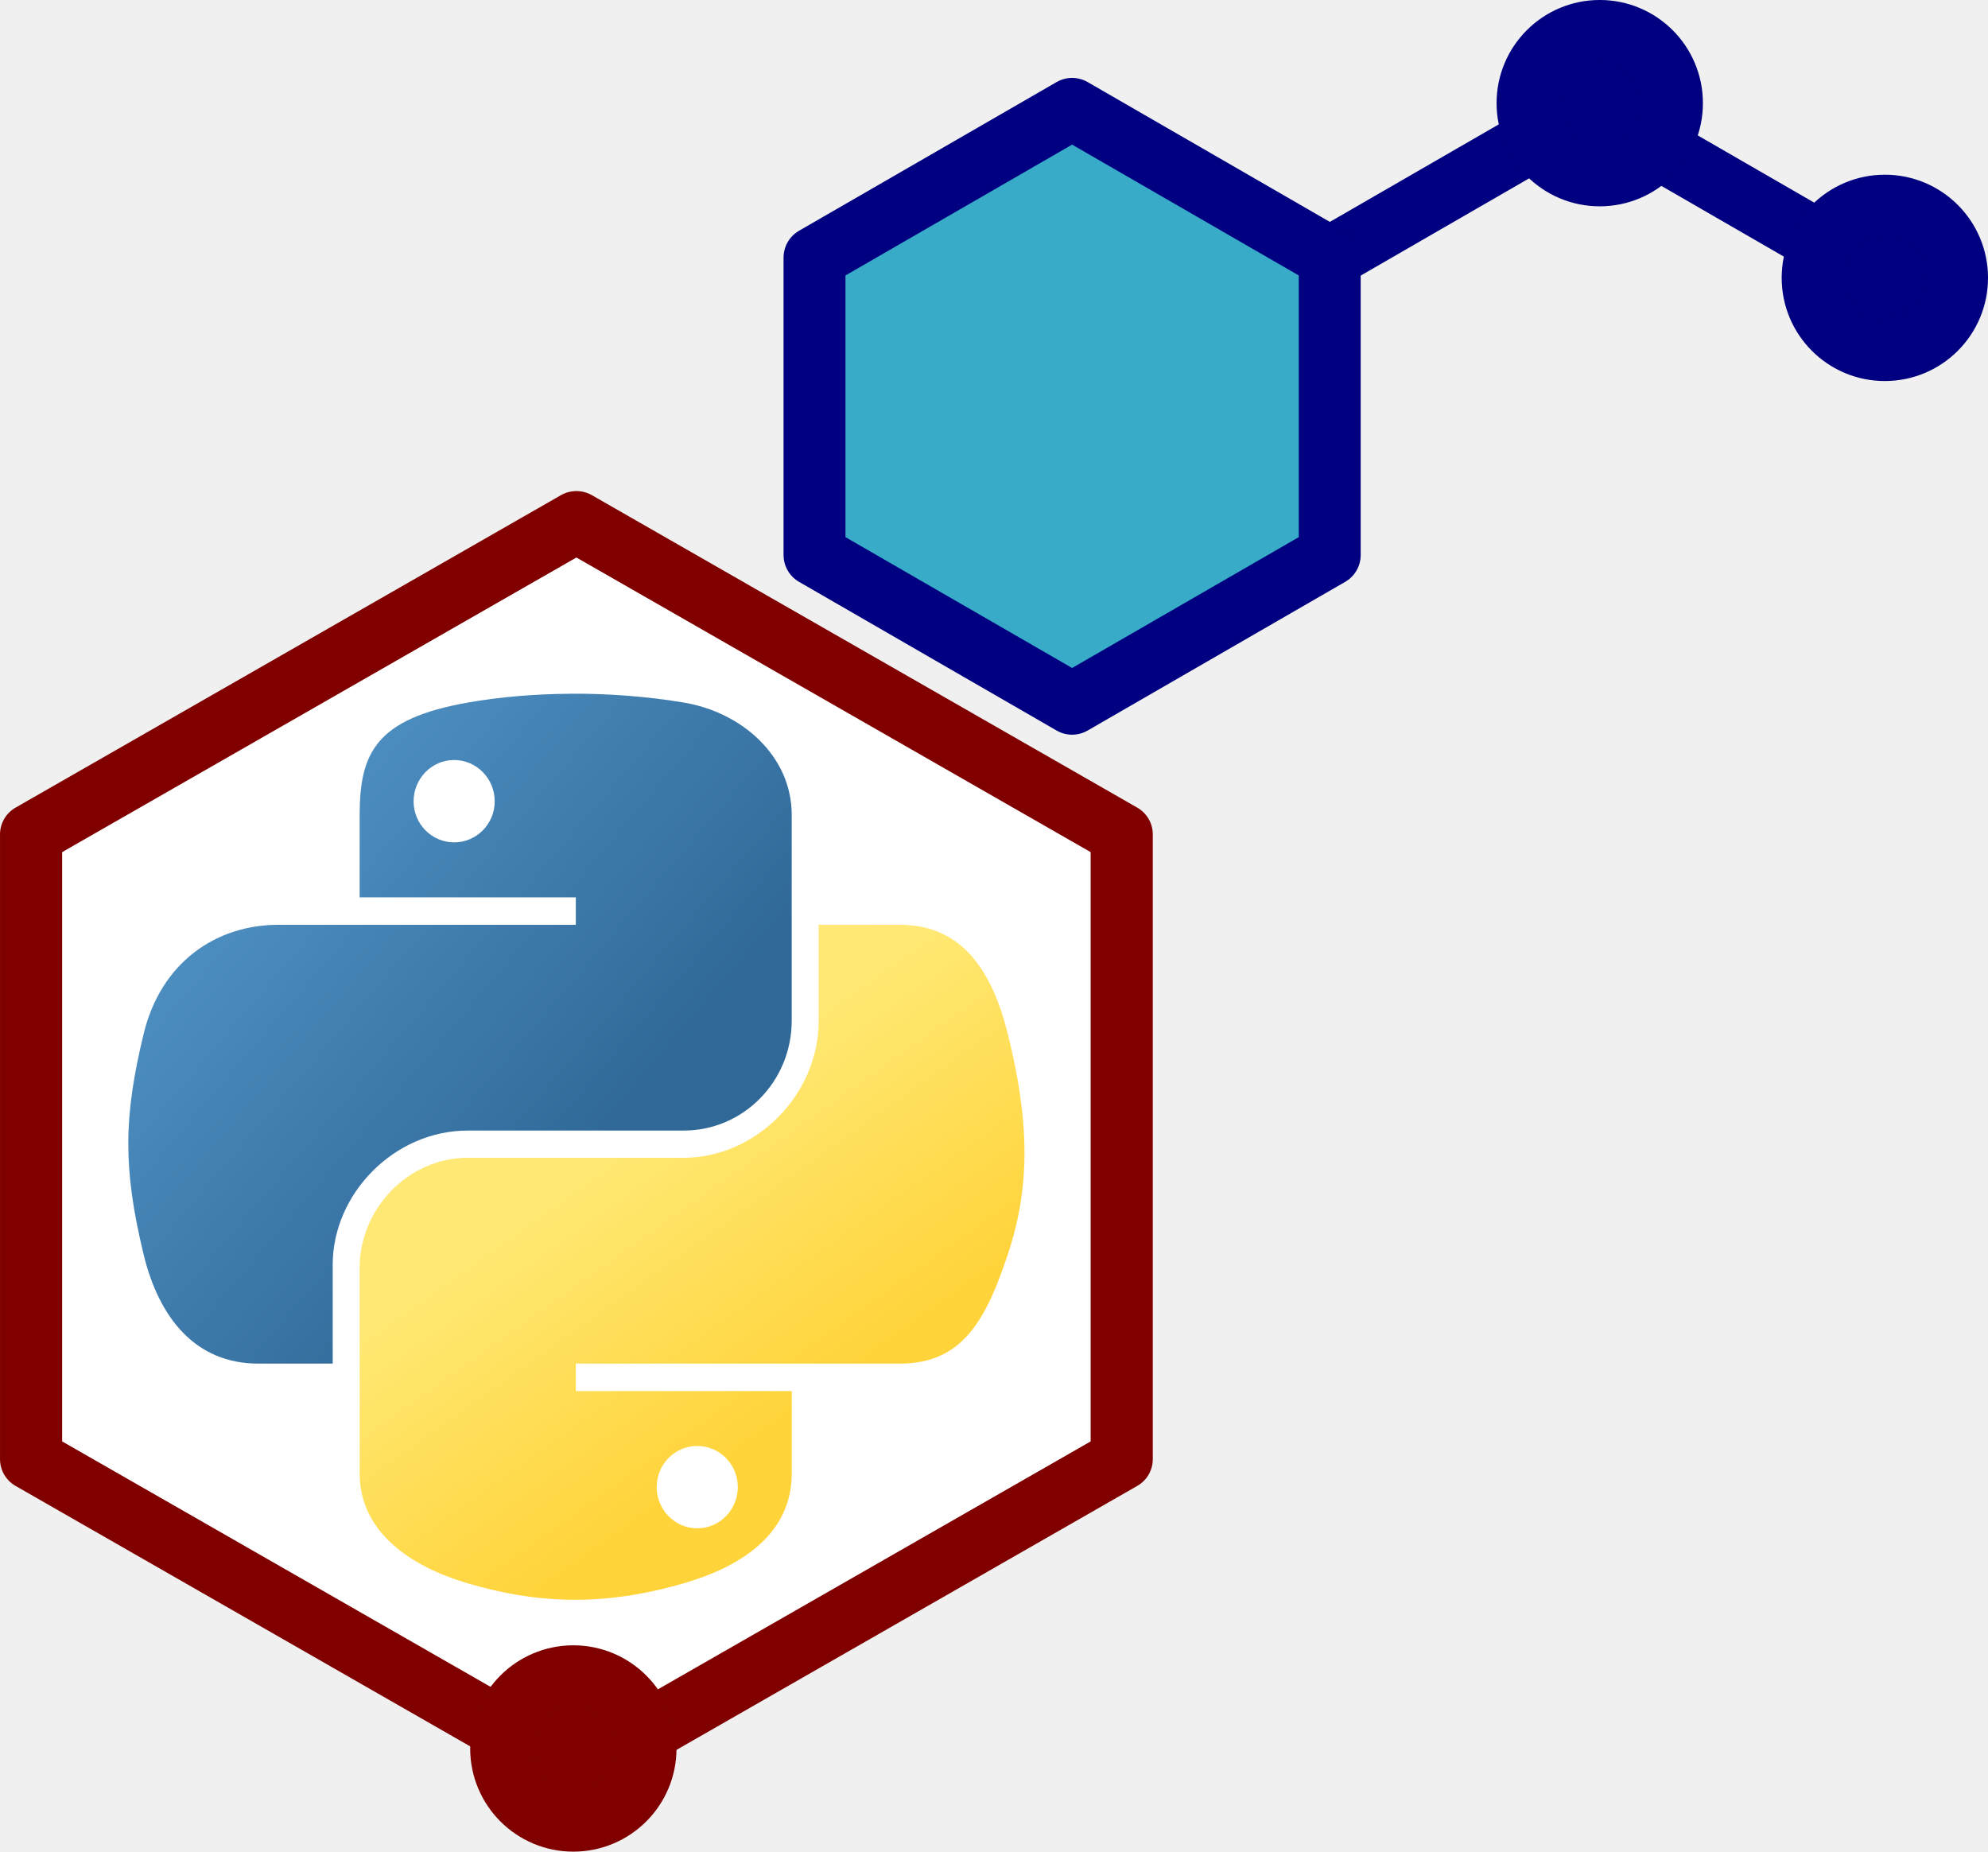
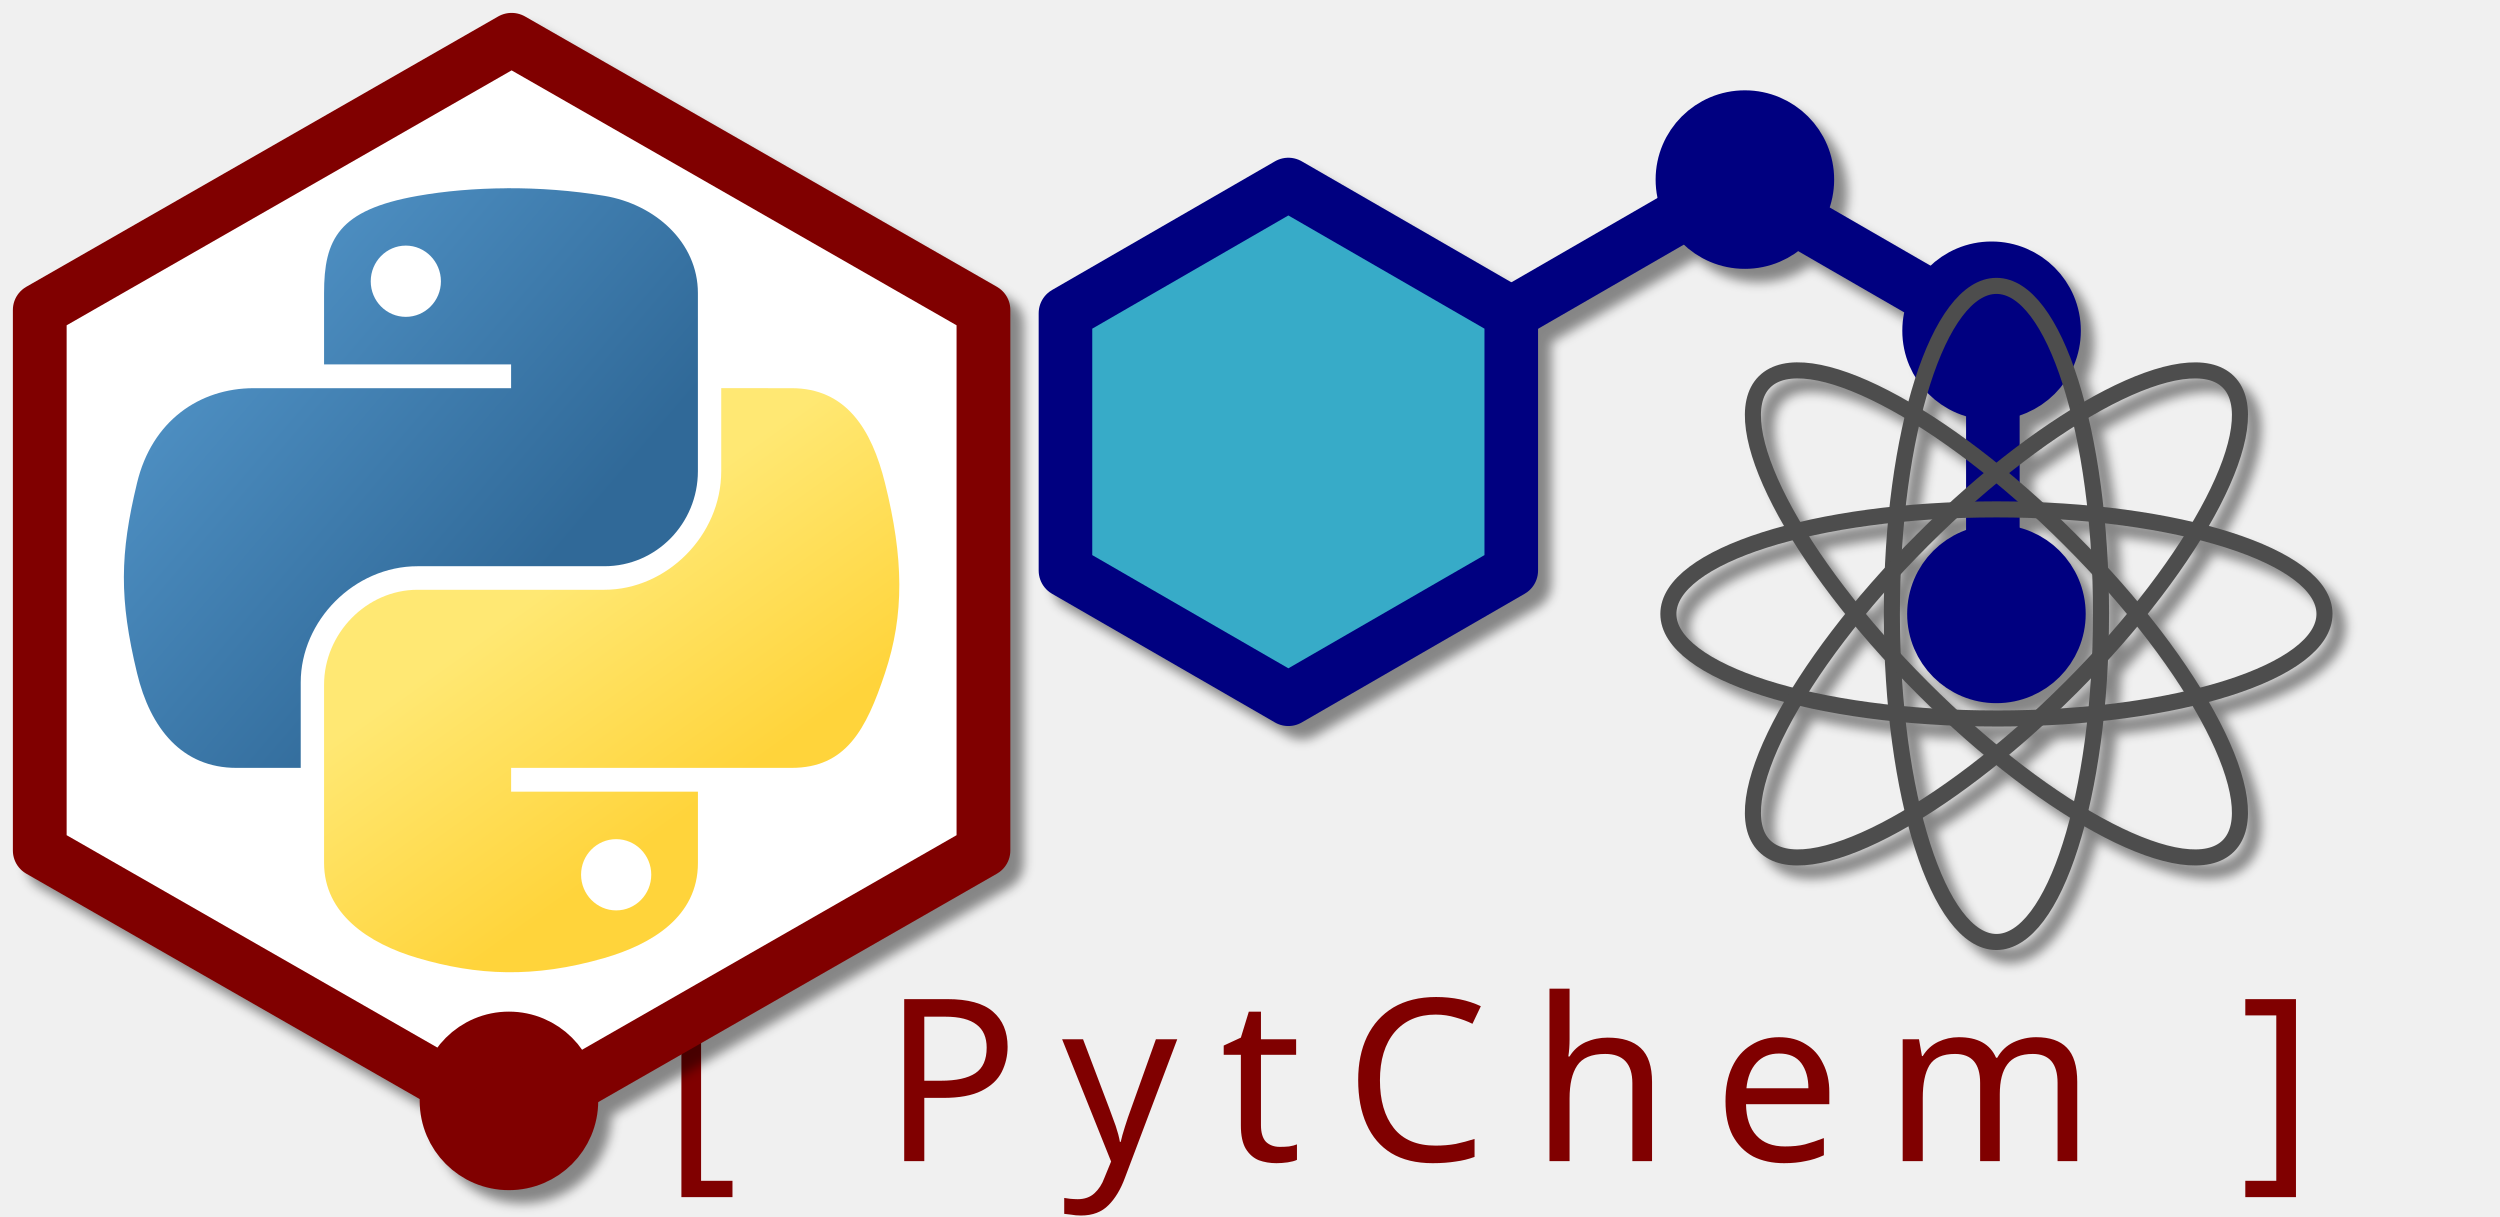
- <svg xmlns="http://www.w3.org/2000/svg" xmlns:xlink="http://www.w3.org/1999/xlink" width="64.207mm" height="59.804mm" viewBox="0 0 64.207 59.804" version="1.1" id="svg5" xml:space="preserve">
+ <svg xmlns="http://www.w3.org/2000/svg" xmlns:xlink="http://www.w3.org/1999/xlink" width="93.316mm" height="45.404mm" viewBox="0 0 93.316 45.404" version="1.1" id="svg5" xml:space="preserve">
  <defs id="defs2">
    <linearGradient xlink:href="#linearGradient4671" id="linearGradient1475" gradientUnits="userSpaceOnUse" gradientTransform="matrix(0.1464685,0,0,0.1478825,40.93286,118.2779)" x1="150.961" y1="192.352" x2="112.031" y2="137.273" />
    <linearGradient id="linearGradient4671">
      <stop style="stop-color:#ffd43b;stop-opacity:1;" offset="0" id="stop4673" />
      <stop style="stop-color:#ffe873;stop-opacity:1" offset="1" id="stop4675" />
    </linearGradient>
    <linearGradient xlink:href="#linearGradient4689" id="linearGradient1478" gradientUnits="userSpaceOnUse" gradientTransform="matrix(0.1464685,0,0,0.1478825,40.93286,118.2779)" x1="26.649" y1="20.604" x2="135.665" y2="114.398" />
    <linearGradient id="linearGradient4689">
      <stop style="stop-color:#5a9fd4;stop-opacity:1;" offset="0" id="stop4691" />
      <stop style="stop-color:#306998;stop-opacity:1;" offset="1" id="stop4693" />
    </linearGradient>
+     <filter style="color-interpolation-filters:sRGB" id="filter399" x="-0.317" y="-0.317" width="1.742" height="1.742">
+       <feFlood flood-opacity="0.443" flood-color="rgb(0,0,0)" result="flood" id="feFlood389" />
+       <feComposite in="flood" in2="SourceGraphic" operator="in" result="composite1" id="feComposite391" />
+       <feGaussianBlur in="composite1" stdDeviation="0.2" result="blur" id="feGaussianBlur393" />
+       <feOffset dx="0.5" dy="0.5" result="offset" id="feOffset395" />
+       <feComposite in="SourceGraphic" in2="offset" operator="over" result="composite2" id="feComposite397" />
+     </filter>
+     <filter style="color-interpolation-filters:sRGB" id="filter399-3" x="-0.11" y="-0.262" width="1.277" height="1.622">
+       <feFlood flood-opacity="0.443" flood-color="rgb(0,0,0)" result="flood" id="feFlood389-6" />
+       <feComposite in="flood" in2="SourceGraphic" operator="in" result="composite1" id="feComposite391-7" />
+       <feGaussianBlur in="composite1" stdDeviation="0.2" result="blur" id="feGaussianBlur393-5" />
+       <feOffset dx="0.5" dy="0.5" result="offset" id="feOffset395-3" />
+       <feComposite in="SourceGraphic" in2="offset" operator="over" result="composite2" id="feComposite397-5" />
+     </filter>
+     <filter style="color-interpolation-filters:sRGB" id="filter399-2" x="-0.317" y="-0.317" width="1.742" height="1.742">
+       <feFlood flood-opacity="0.443" flood-color="rgb(0,0,0)" result="flood" id="feFlood389-9" />
+       <feComposite in="flood" in2="SourceGraphic" operator="in" result="composite1" id="feComposite391-1" />
+       <feGaussianBlur in="composite1" stdDeviation="0.2" result="blur" id="feGaussianBlur393-2" />
+       <feOffset dx="0.5" dy="0.5" result="offset" id="feOffset395-7" />
+       <feComposite in="SourceGraphic" in2="offset" operator="over" result="composite2" id="feComposite397-0" />
+     </filter>
+     <filter style="color-interpolation-filters:sRGB" id="filter1829" x="-0.017" y="-0.035" width="1.032" height="1.082">
+       <feFlood flood-opacity="0.443" flood-color="rgb(0,0,0)" result="flood" id="feFlood1819" />
+       <feComposite in="flood" in2="SourceGraphic" operator="in" result="composite1" id="feComposite1821" />
+       <feGaussianBlur in="composite1" stdDeviation="0.2" result="blur" id="feGaussianBlur1823" />
+       <feOffset dx="0.5" dy="0.5" result="offset" id="feOffset1825" />
+       <feComposite in="SourceGraphic" in2="offset" operator="over" result="composite2" id="feComposite1827" />
+     </filter>
  </defs>
-   <g id="layer1" transform="translate(-41.04566,-99.67534)">
-     <path style="fill:#ffffff;stroke:#800000;stroke-width:0.948;stroke-linecap:round;stroke-linejoin:round;stroke-dasharray:none;stroke-opacity:1;stop-color:#000000" id="path1010-3" d="m 66.167,91.055 -8.32,-4.803 0,-9.607 8.32,-4.803 8.32,4.803 0,9.607 z" transform="matrix(2.116858,0,0,2.100803,-80.40425,-34.39415)" />
-     <path style="fill:none;fill-rule:evenodd;stroke:#000080;stroke-width:2;stroke-linecap:butt;stroke-linejoin:miter;stroke-dasharray:none;stroke-opacity:1" d="m 84.243,107.854 c 8.821,-5.093 8.884,-5.129 8.884,-5.129" id="path1178" />
-     <path style="fill:none;fill-rule:evenodd;stroke:#000080;stroke-width:2;stroke-linecap:butt;stroke-linejoin:miter;stroke-dasharray:none;stroke-opacity:1" d="m 91.586,102.725 c 8.821,5.093 8.884,5.129 8.884,5.129" id="path1178-7" />
-     <path style="fill:#37abc8;stroke:#000080;stroke-width:2;stroke-linecap:round;stroke-linejoin:round;stroke-dasharray:none;stroke-opacity:1;stop-color:#000000" id="path1010" d="m 66.167,91.055 -8.32,-4.803 0,-9.607 8.32,-4.803 8.32,4.803 0,9.607 z" transform="translate(9.505108,31.34931)" />
-     <path style="fill:#000080;stroke:#000080;stroke-width:2;stroke-linecap:round;stroke-linejoin:round;stroke-dasharray:none;stroke-opacity:1;stop-color:#000000" id="path1232" d="m 92.713,105.339 a 2.332,2.332 0 0 1 -2.332,-2.332 2.332,2.332 0 0 1 2.332,-2.332 2.332,2.332 0 0 1 2.332,2.332 2.332,2.332 0 0 1 -2.331,2.332" />
-     <path style="fill:#000080;stroke:#000080;stroke-width:2;stroke-linecap:round;stroke-linejoin:round;stroke-dasharray:none;stroke-opacity:1;stop-color:#000000" id="path1232-6" d="m 101.921,110.982 a 2.332,2.332 0 0 1 -2.332,-2.332 2.332,2.332 0 0 1 2.332,-2.332 2.332,2.332 0 0 1 2.332,2.332 2.332,2.332 0 0 1 -2.331,2.332" />
-     <path style="fill:#800000;stroke:#800000;stroke-width:2;stroke-linecap:round;stroke-linejoin:round;stroke-dasharray:none;stroke-opacity:1;stop-color:#000000" id="path1232-6-2" d="m 59.563,158.479 a 2.332,2.332 0 0 1 -2.332,-2.332 2.332,2.332 0 0 1 2.332,-2.332 2.332,2.332 0 0 1 2.332,2.332 2.332,2.332 0 0 1 -2.331,2.332" />
-     <g id="g3780" transform="translate(0.3537518,0.7568873)">
-       <path style="fill:url(#linearGradient1478);fill-opacity:1;stroke-width:0.265" d="m 59.135,121.325 c -1.193,0.006 -2.333,0.107 -3.336,0.285 -2.954,0.522 -3.491,1.614 -3.491,3.629 v 2.661 h 6.981 v 0.887 h -6.981 -2.62 c -2.029,0 -3.805,1.219 -4.361,3.539 -0.641,2.659 -0.669,4.318 0,7.095 0.496,2.067 1.681,3.539 3.71,3.539 h 2.4 v -3.19 c 0,-2.304 1.994,-4.337 4.361,-4.337 h 6.973 c 1.941,0 3.491,-1.598 3.491,-3.548 v -6.648 c 0,-1.892 -1.596,-3.313 -3.491,-3.629 -1.199,-0.2 -2.444,-0.29 -3.637,-0.285 z m -3.775,2.14 c 0.721,0 1.31,0.599 1.31,1.334 0,0.733 -0.589,1.326 -1.31,1.326 -0.724,0 -1.31,-0.593 -1.31,-1.326 0,-0.736 0.586,-1.334 1.31,-1.334 z" id="path1948" />
-       <path style="fill:url(#linearGradient1475);fill-opacity:1;stroke-width:0.265" d="m 67.133,128.786 v 3.1 c 0,2.403 -2.038,4.426 -4.361,4.426 h -6.973 c -1.91,0 -3.491,1.635 -3.491,3.548 v 6.648 c 0,1.892 1.645,3.005 3.491,3.548 2.21,0.65 4.329,0.767 6.973,0 1.758,-0.509 3.491,-1.533 3.491,-3.548 v -2.661 h -6.973 v -0.887 h 6.973 3.491 c 2.029,0 2.785,-1.415 3.491,-3.539 0.729,-2.187 0.698,-4.29 0,-7.095 -0.501,-2.02 -1.459,-3.539 -3.491,-3.539 z m -3.922,16.834 c 0.724,0 1.31,0.593 1.31,1.326 0,0.736 -0.586,1.334 -1.31,1.334 -0.721,0 -1.31,-0.599 -1.31,-1.334 0,-0.733 0.589,-1.326 1.31,-1.326 z" id="path1950" />
+   <g id="layer1" transform="translate(-40.56566,-115.0547)">
+     <text xml:space="preserve" style="font-weight:bold;font-size:8.467px;line-height:0px;font-family:Calibri;-inkscape-font-specification:'Calibri Bold';text-align:center;text-decoration-color:#000000;letter-spacing:1.587px;word-spacing:1.058px;text-anchor:middle;fill:#000000;stroke:#000000;stroke-width:0.265px;stroke-linecap:butt;stroke-linejoin:miter;stroke-opacity:1;-inkscape-stroke:none;stop-color:#000000" x="104.016" y="158.395" id="text1469">
+       <tspan id="tspan1467" style="font-style:normal;font-variant:normal;font-weight:300;font-stretch:normal;font-size:8.467px;font-family:Cantarell;-inkscape-font-specification:'Cantarell Light';fill:#800000;stroke:none;stroke-width:0.265px" x="104.81" y="158.395">[ PytChem ]</tspan>
+     </text>
+     <g id="g1454" style="filter:url(#filter1829)">
+       <g id="g372">
+         <g id="g328">
+           <path style="fill:#ffffff;stroke:#800000;stroke-width:0.948;stroke-linecap:round;stroke-linejoin:round;stroke-dasharray:none;stroke-opacity:1;stop-color:#000000" id="path1010-3" d="m 66.167,91.055 -8.32,-4.803 0,-9.607 8.32,-4.803 8.32,4.803 0,9.607 z" transform="matrix(2.116858,0,0,2.100803,-80.40425,-34.39415)" />
+           <g id="g3780" transform="translate(0.3537518,0.7568873)">
+             <path style="fill:url(#linearGradient1478);fill-opacity:1;stroke-width:0.265" d="m 59.135,121.325 c -1.193,0.006 -2.333,0.107 -3.336,0.285 -2.954,0.522 -3.491,1.614 -3.491,3.629 v 2.661 h 6.981 v 0.887 h -6.981 -2.62 c -2.029,0 -3.805,1.219 -4.361,3.539 -0.641,2.659 -0.669,4.318 0,7.095 0.496,2.067 1.681,3.539 3.71,3.539 h 2.4 v -3.19 c 0,-2.304 1.994,-4.337 4.361,-4.337 h 6.973 c 1.941,0 3.491,-1.598 3.491,-3.548 v -6.648 c 0,-1.892 -1.596,-3.313 -3.491,-3.629 -1.199,-0.2 -2.444,-0.29 -3.637,-0.285 z m -3.775,2.14 c 0.721,0 1.31,0.599 1.31,1.334 0,0.733 -0.589,1.326 -1.31,1.326 -0.724,0 -1.31,-0.593 -1.31,-1.326 0,-0.736 0.586,-1.334 1.31,-1.334 z" id="path1948" />
+             <path style="fill:url(#linearGradient1475);fill-opacity:1;stroke-width:0.265" d="m 67.133,128.786 v 3.1 c 0,2.403 -2.038,4.426 -4.361,4.426 h -6.973 c -1.91,0 -3.491,1.635 -3.491,3.548 v 6.648 c 0,1.892 1.645,3.005 3.491,3.548 2.21,0.65 4.329,0.767 6.973,0 1.758,-0.509 3.491,-1.533 3.491,-3.548 v -2.661 h -6.973 v -0.887 h 6.973 3.491 c 2.029,0 2.785,-1.415 3.491,-3.539 0.729,-2.187 0.698,-4.29 0,-7.095 -0.501,-2.02 -1.459,-3.539 -3.491,-3.539 z m -3.922,16.834 c 0.724,0 1.31,0.593 1.31,1.326 0,0.736 -0.586,1.334 -1.31,1.334 -0.721,0 -1.31,-0.599 -1.31,-1.334 0,-0.733 0.589,-1.326 1.31,-1.326 z" id="path1950" />
+           </g>
+         </g>
+         <path style="fill:#800000;stroke:#800000;stroke-width:2;stroke-linecap:round;stroke-linejoin:round;stroke-dasharray:none;stroke-opacity:1;stop-color:#000000" id="path1232-6-2" d="m 59.563,158.479 a 2.332,2.332 0 0 1 -2.332,-2.332 2.332,2.332 0 0 1 2.332,-2.332 2.332,2.332 0 0 1 2.332,2.332 2.332,2.332 0 0 1 -2.331,2.332" />
+       </g>
+       <path style="fill:none;fill-rule:evenodd;stroke:#000080;stroke-width:2;stroke-linecap:butt;stroke-linejoin:miter;stroke-dasharray:none;stroke-opacity:1" d="m 97.226,126.605 c 8.821,-5.093 8.884,-5.129 8.884,-5.129" id="path1178" />
+       <path style="fill:none;fill-rule:evenodd;stroke:#000080;stroke-width:2;stroke-linecap:butt;stroke-linejoin:miter;stroke-dasharray:none;stroke-opacity:1" d="m 104.569,121.476 c 8.821,5.093 8.884,5.129 8.884,5.129" id="path1178-7" />
+       <path style="fill:none;fill-rule:evenodd;stroke:#000080;stroke-width:2;stroke-linecap:butt;stroke-linejoin:miter;stroke-dasharray:none;stroke-opacity:1" d="m 114.952,127.856 c 0,10.185 0,10.259 0,10.259" id="path1178-7-6" />
+       <path style="fill:#37abc8;stroke:#000080;stroke-width:2;stroke-linecap:round;stroke-linejoin:round;stroke-dasharray:none;stroke-opacity:1;stop-color:#000000" id="path1010" d="m 66.167,91.055 -8.32,-4.803 0,-9.607 8.32,-4.803 8.32,4.803 0,9.607 z" transform="translate(22.48842,50.10016)" />
+       <path style="fill:#000080;stroke:#000080;stroke-width:2;stroke-linecap:round;stroke-linejoin:round;stroke-dasharray:none;stroke-opacity:1;stop-color:#000000" id="path1232" d="m 105.696,124.09 a 2.332,2.332 0 0 1 -2.332,-2.332 2.332,2.332 0 0 1 2.332,-2.332 2.332,2.332 0 0 1 2.332,2.332 2.332,2.332 0 0 1 -2.331,2.332" />
+       <path style="fill:#000080;stroke:#000080;stroke-width:2;stroke-linecap:round;stroke-linejoin:round;stroke-dasharray:none;stroke-opacity:1;stop-color:#000000" id="path1232-6" d="m 114.904,129.733 a 2.332,2.332 0 0 1 -2.332,-2.332 2.332,2.332 0 0 1 2.332,-2.332 2.332,2.332 0 0 1 2.332,2.332 2.332,2.332 0 0 1 -2.331,2.332" />
+       <path style="fill:#000080;stroke:#000080;stroke-width:2;stroke-linecap:round;stroke-linejoin:round;stroke-dasharray:none;stroke-opacity:1;stop-color:#000000" id="path1232-6-9" d="m 115.085,140.302 a 2.332,2.332 0 0 1 -2.332,-2.332 2.332,2.332 0 0 1 2.332,-2.332 2.332,2.332 0 0 1 2.332,2.332 2.332,2.332 0 0 1 -2.331,2.332" />
+       <g id="g1330" transform="translate(-0.2275543,-0.1083374)" style="stroke-width:0.6;stroke-dasharray:none">
+         <path style="fill:none;stroke:#4d4d4d;stroke-width:0.6;stroke-linecap:round;stroke-linejoin:round;stroke-dasharray:none;stop-color:#000000" id="path535" d="m 115.313,141.982 a 12.245,3.903 0 0 1 -12.245,-3.903 12.245,3.903 0 0 1 12.244,-3.903 12.245,3.903 0 0 1 12.246,3.903 12.245,3.903 0 0 1 -12.243,3.904" />
+         <path style="fill:none;stroke:#4d4d4d;stroke-width:0.6;stroke-linecap:round;stroke-linejoin:round;stroke-dasharray:none;stop-color:#000000" id="path535-3" d="m -138.079,119.216 a 12.245,3.903 0 0 1 -12.245,-3.903 12.245,3.903 0 0 1 12.244,-3.903 12.245,3.903 0 0 1 12.246,3.903 12.245,3.903 0 0 1 -12.243,3.904" transform="rotate(-90)" />
+         <path style="fill:none;stroke:#4d4d4d;stroke-width:0.6;stroke-linecap:round;stroke-linejoin:round;stroke-dasharray:none;stop-color:#000000" id="path535-3-6" d="m -16.098,183.078 a 12.245,3.903 0 0 1 -12.245,-3.903 12.245,3.903 0 0 1 12.244,-3.903 12.245,3.903 0 0 1 12.246,3.903 12.245,3.903 0 0 1 -12.243,3.904" transform="rotate(-45)" />
+         <path style="fill:none;stroke:#4d4d4d;stroke-width:0.6;stroke-linecap:round;stroke-linejoin:round;stroke-dasharray:none;stop-color:#000000" id="path535-3-6-0" d="m -179.175,-12.195 a 12.245,3.903 0 0 1 -12.245,-3.903 12.245,3.903 0 0 1 12.244,-3.903 12.245,3.903 0 0 1 12.246,3.903 12.245,3.903 0 0 1 -12.243,3.904" transform="rotate(-135)" />
+       </g>
    </g>
  </g>
</svg>
